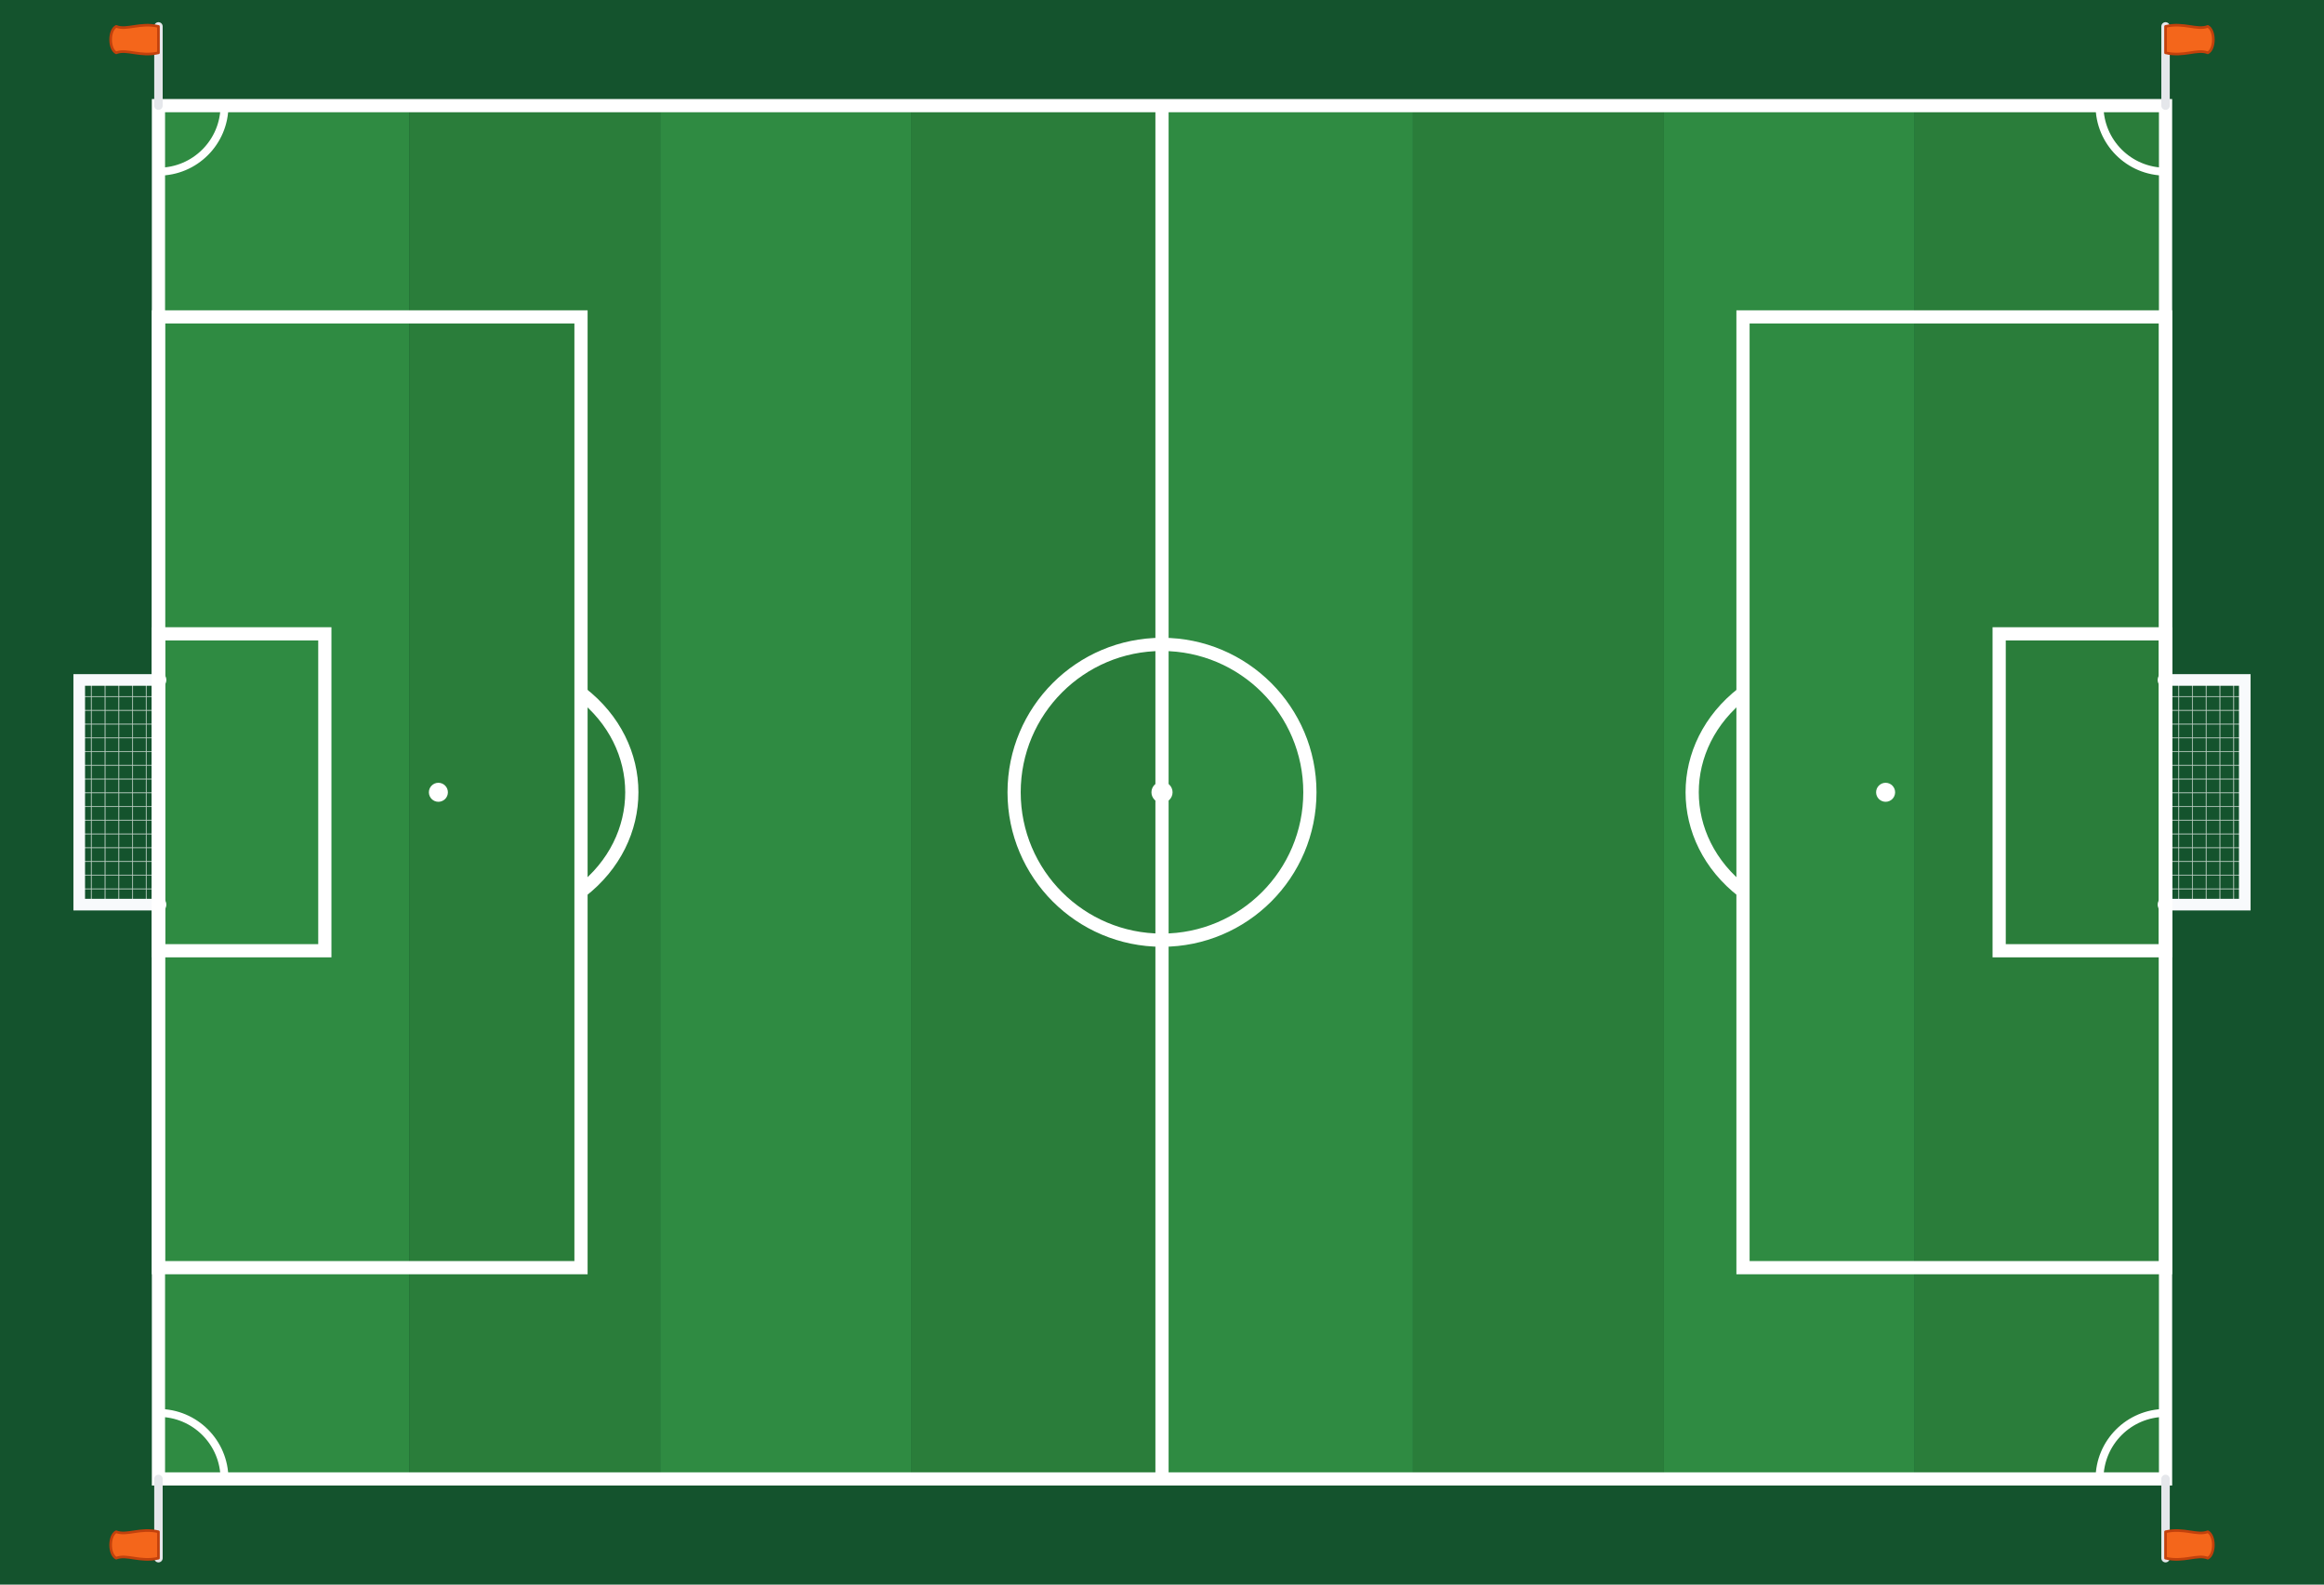
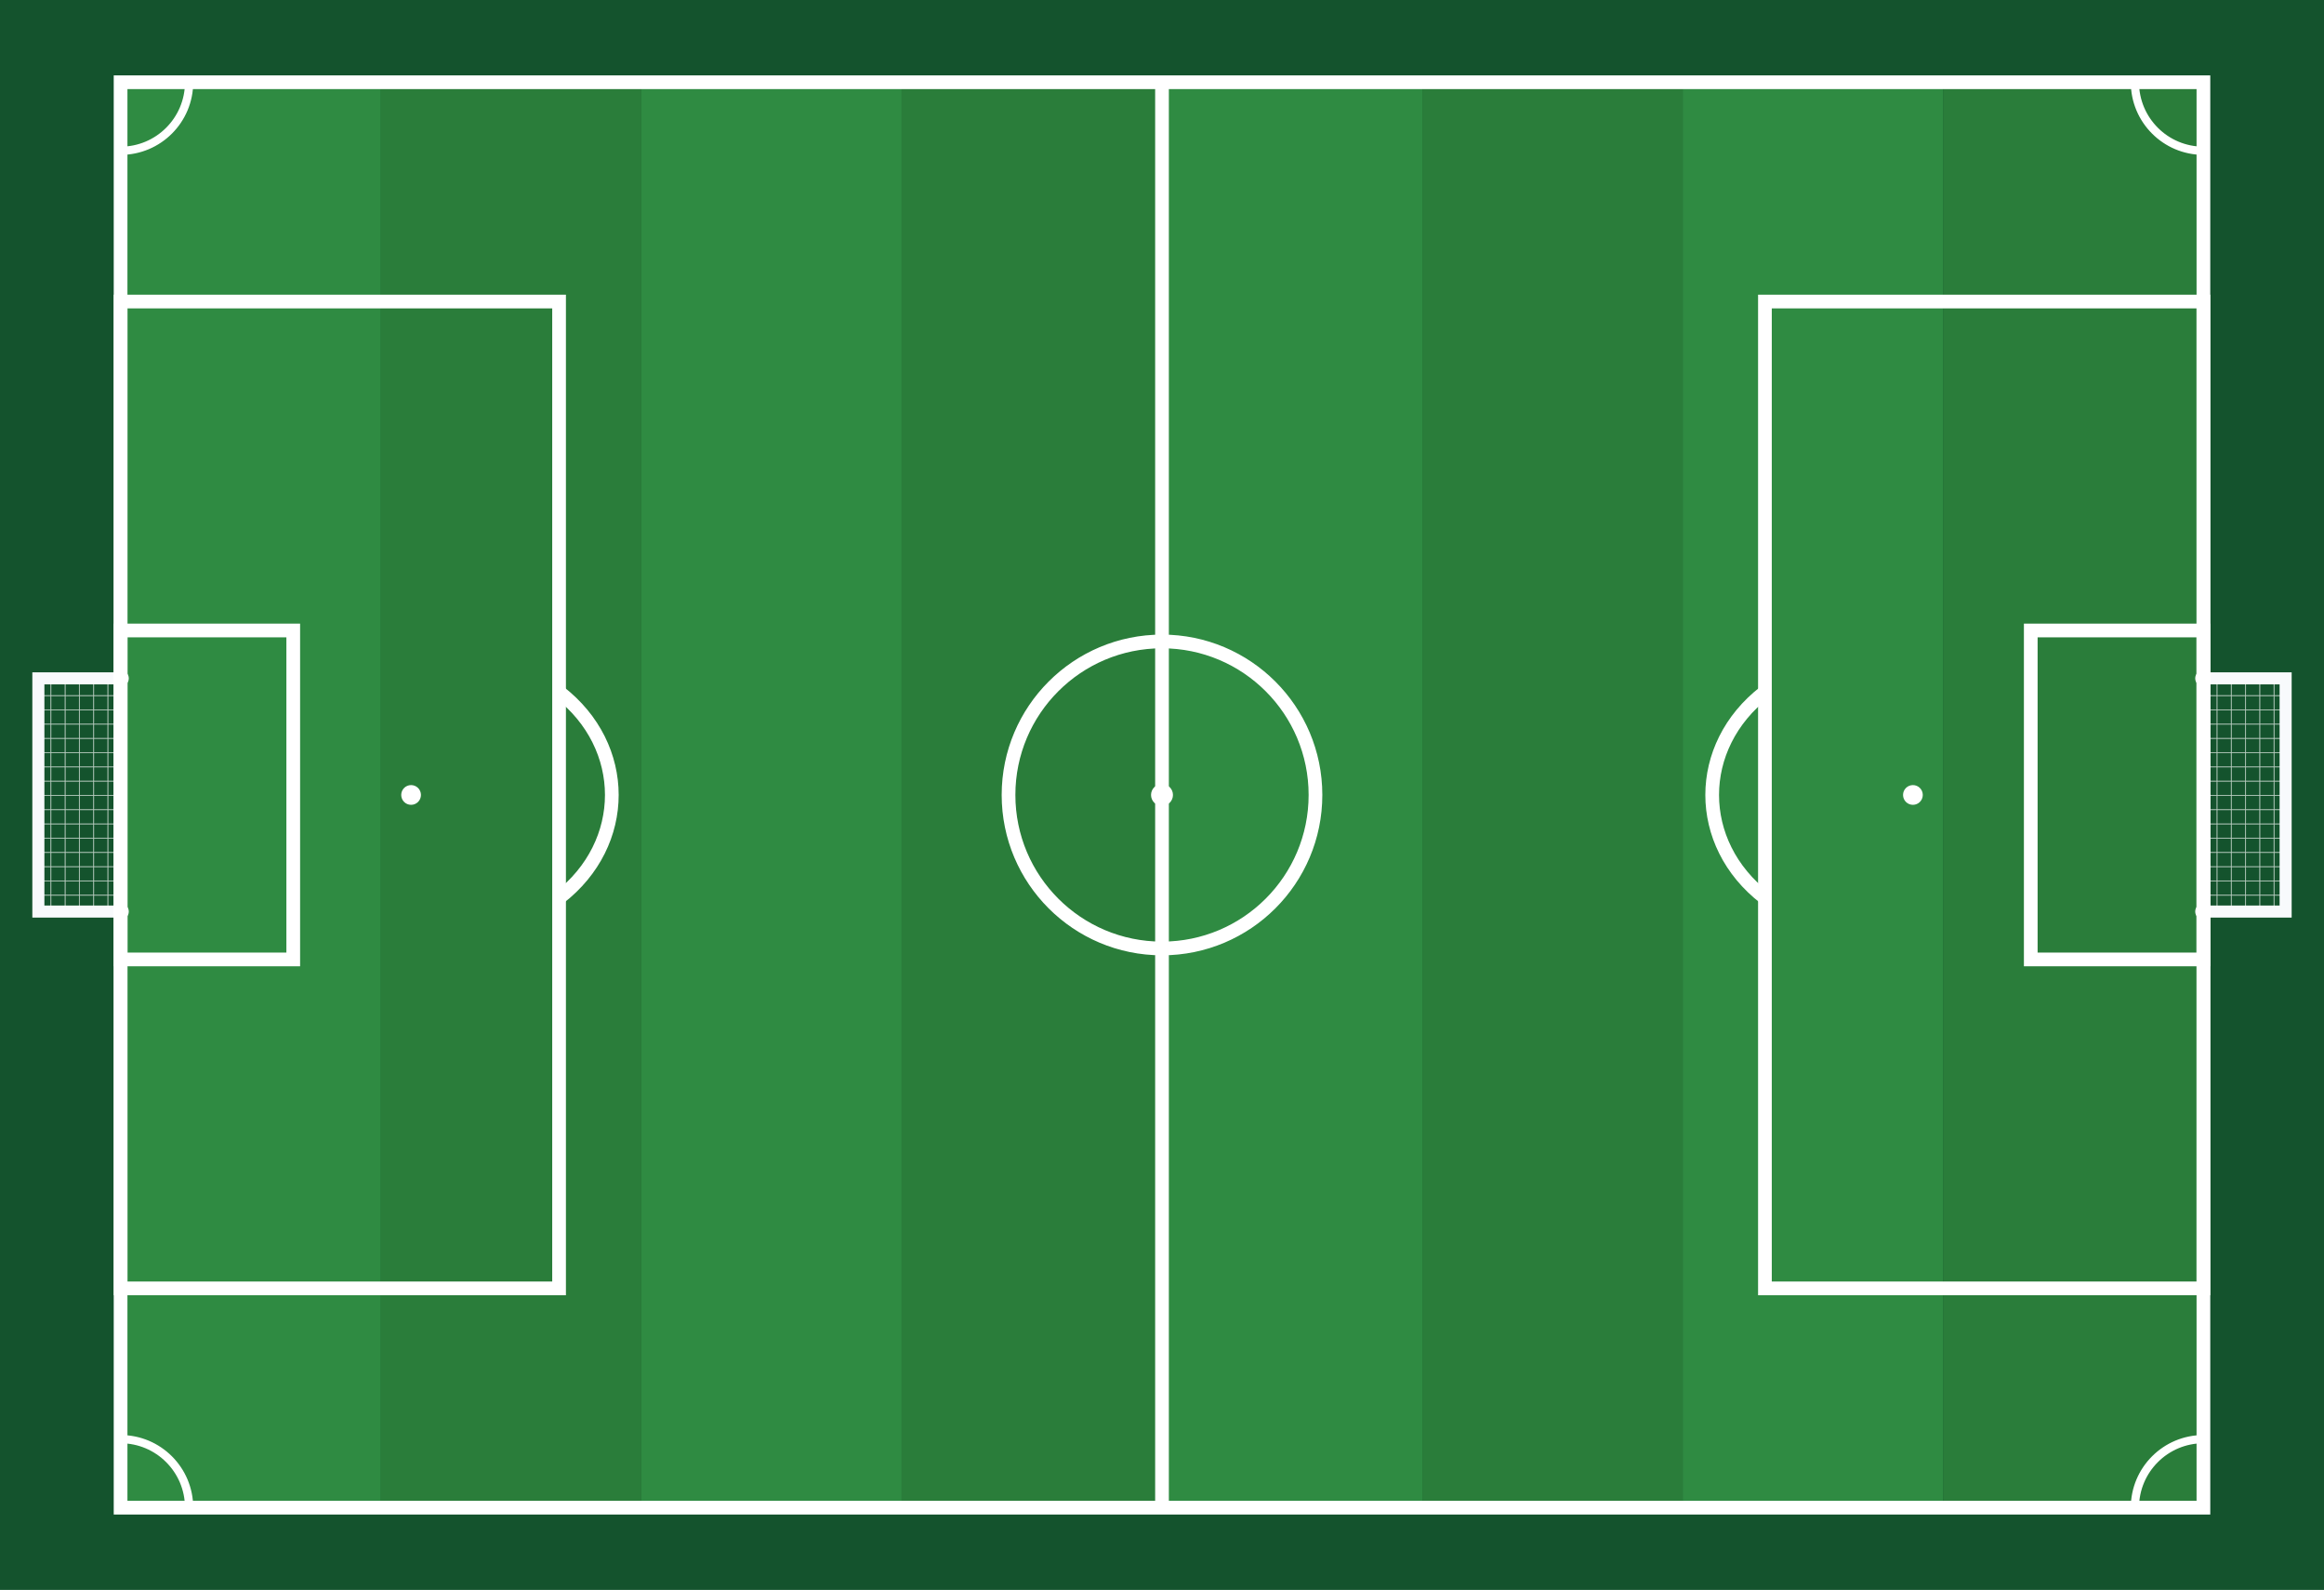
- <svg xmlns="http://www.w3.org/2000/svg" width="440" height="300" viewBox="-220 -150 440 300" version="1.1">
+ <svg xmlns="http://www.w3.org/2000/svg" width="424" height="290" viewBox="-212 -145 424 290" version="1.1">
  <defs>
    <pattern id="goalNet" width="2.6" height="2.6" patternUnits="userSpaceOnUse">
      <path d="M0,0 H2.6 M0,0 V2.6" stroke="#ffffff" stroke-width="0.3" stroke-opacity="0.7" fill="none" />
    </pattern>
  </defs>
-   <rect class="margin" x="-220" y="-150" width="440" height="300" />
+   <rect class="margin" x="-212" y="-145" width="424" height="290" />
  <g class="pitch">
    <rect class="grass-a" x="-190" y="-130" width="47.5" height="260" />
    <rect class="grass-b" x="-142.5" y="-130" width="47.5" height="260" />
    <rect class="grass-a" x="-95" y="-130" width="47.5" height="260" />
    <rect class="grass-b" x="-47.5" y="-130" width="47.5" height="260" />
    <rect class="grass-a" x="0" y="-130" width="47.5" height="260" />
    <rect class="grass-b" x="47.5" y="-130" width="47.5" height="260" />
    <rect class="grass-a" x="95" y="-130" width="47.5" height="260" />
    <rect class="grass-b" x="142.5" y="-130" width="47.5" height="260" />
  </g>
  <g class="lines" fill="none" stroke="#ffffff" stroke-width="1.5" stroke-linecap="round" stroke-linejoin="round">
    <path d="M -190,-117.5 A 12.5,12.5 0 0,0 -177.5,-130" />
    <path d="M 190,-117.5 A 12.5,12.5 0 0,1 177.5,-130" />
    <path d="M -190,117.5 A 12.5,12.5 0 0,1 -177.5,130" />
    <path d="M 190,117.5 A 12.5,12.5 0 0,0 177.5,130" />
  </g>
  <g class="goals">
    <rect class="net-bg" x="-205" y="-21.268" width="15" height="42.535" />
    <rect class="net-mesh" x="-205" y="-21.268" width="15" height="42.535" />
    <path class="goal-frame" d="M -190,-21.268 L -205,-21.268 L -205,21.268 L -190,21.268" />
    <circle class="post" cx="-190" cy="-21.268" r="1.5" />
    <circle class="post" cx="-190" cy="21.268" r="1.5" />
    <rect class="net-bg" x="190" y="-21.268" width="15" height="42.535" />
    <rect class="net-mesh" x="190" y="-21.268" width="15" height="42.535" />
    <path class="goal-frame" d="M 190,-21.268 L 205,-21.268 L 205,21.268 L 190,21.268" />
    <circle class="post" cx="190" cy="-21.268" r="1.5" />
    <circle class="post" cx="190" cy="21.268" r="1.5" />
  </g>
  <g class="markings">
    <rect x="-190" y="-130" width="380" height="260" />
    <line x1="0" y1="-130" x2="0" y2="130" />
    <circle cx="0" cy="0" r="28" />
    <rect x="-190" y="-90" width="80" height="180" />
    <rect x="-190" y="-30" width="31.5" height="60" />
    <rect x="110" y="-90" width="80" height="180" />
    <rect x="158.5" y="-30" width="31.5" height="60" />
    <path d="M -110,-18.78 C -97.17,-8.87 -97.17,8.87 -110,18.78" />
    <path d="M 110,-18.78 C 97.17,-8.87 97.17,8.87 110,18.78" />
  </g>
  <g class="spots">
    <circle cx="0" cy="0" r="2.0" />
    <circle cx="-137" cy="0" r="1.8" />
    <circle cx="137" cy="0" r="1.8" />
  </g>
-   <g class="corner-flags">
-     <line class="flag-pole" x1="-190" y1="-130" x2="-190" y2="-145" />
-     <path class="flag-cloth" d="M -190,-145 C -193.5,-145.8 -196,-144.2 -198,-145 C -199.4,-144.3 -199.4,-140.7 -198,-140 C -196,-140.8 -193.5,-139.2 -190,-140 Z" />
-     <line class="flag-pole" x1="190" y1="-130" x2="190" y2="-145" />
-     <path class="flag-cloth" d="M 190,-145 C 193.5,-145.8 196,-144.2 198,-145 C 199.4,-144.3 199.4,-140.7 198,-140 C 196,-140.8 193.5,-139.2 190,-140 Z" />
-     <line class="flag-pole" x1="-190" y1="130" x2="-190" y2="145" />
-     <path class="flag-cloth" d="M -190,145 C -193.5,145.8 -196,144.2 -198,145 C -199.4,144.3 -199.4,140.7 -198,140 C -196,140.8 -193.5,139.2 -190,140 Z" />
-     <line class="flag-pole" x1="190" y1="130" x2="190" y2="145" />
-     <path class="flag-cloth" d="M 190,145 C 193.5,145.8 196,144.2 198,145 C 199.4,144.3 199.4,140.7 198,140 C 196,140.8 193.5,139.2 190,140 Z" />
-   </g>
  <style>
    .margin { fill: #14532d; }
    .grass-a { fill: #2f8b42; }
    .grass-b { fill: #2a7d3a; }
    .net-bg { fill: none; }
    .net-mesh { fill: url(#goalNet); }
    .goal-frame {
      fill: none;
      stroke: #f8fafc;
      stroke-width: 2.2;
      stroke-linejoin: miter;
      stroke-linecap: butt;
    }
    .post { fill: #f8fafc; }
    .markings rect,
    .markings line,
    .markings circle,
    .markings path {
      fill: none;
      stroke: #ffffff;
      stroke-width: 2.5;
      stroke-linecap: butt;
      stroke-linejoin: miter;
    }
    .spots circle {
      fill: #ffffff;
      stroke: none;
    }
-     .corner-flags .flag-pole {
-       stroke: #e5e7eb;
-       stroke-width: 1.6;
-       stroke-linecap: round;
-     }
-     .corner-flags .flag-cloth {
-       fill: #f4661b;
-       stroke: #c2410c;
-       stroke-width: 0.5;
-       stroke-linejoin: round;
-     }
  </style>
</svg>
